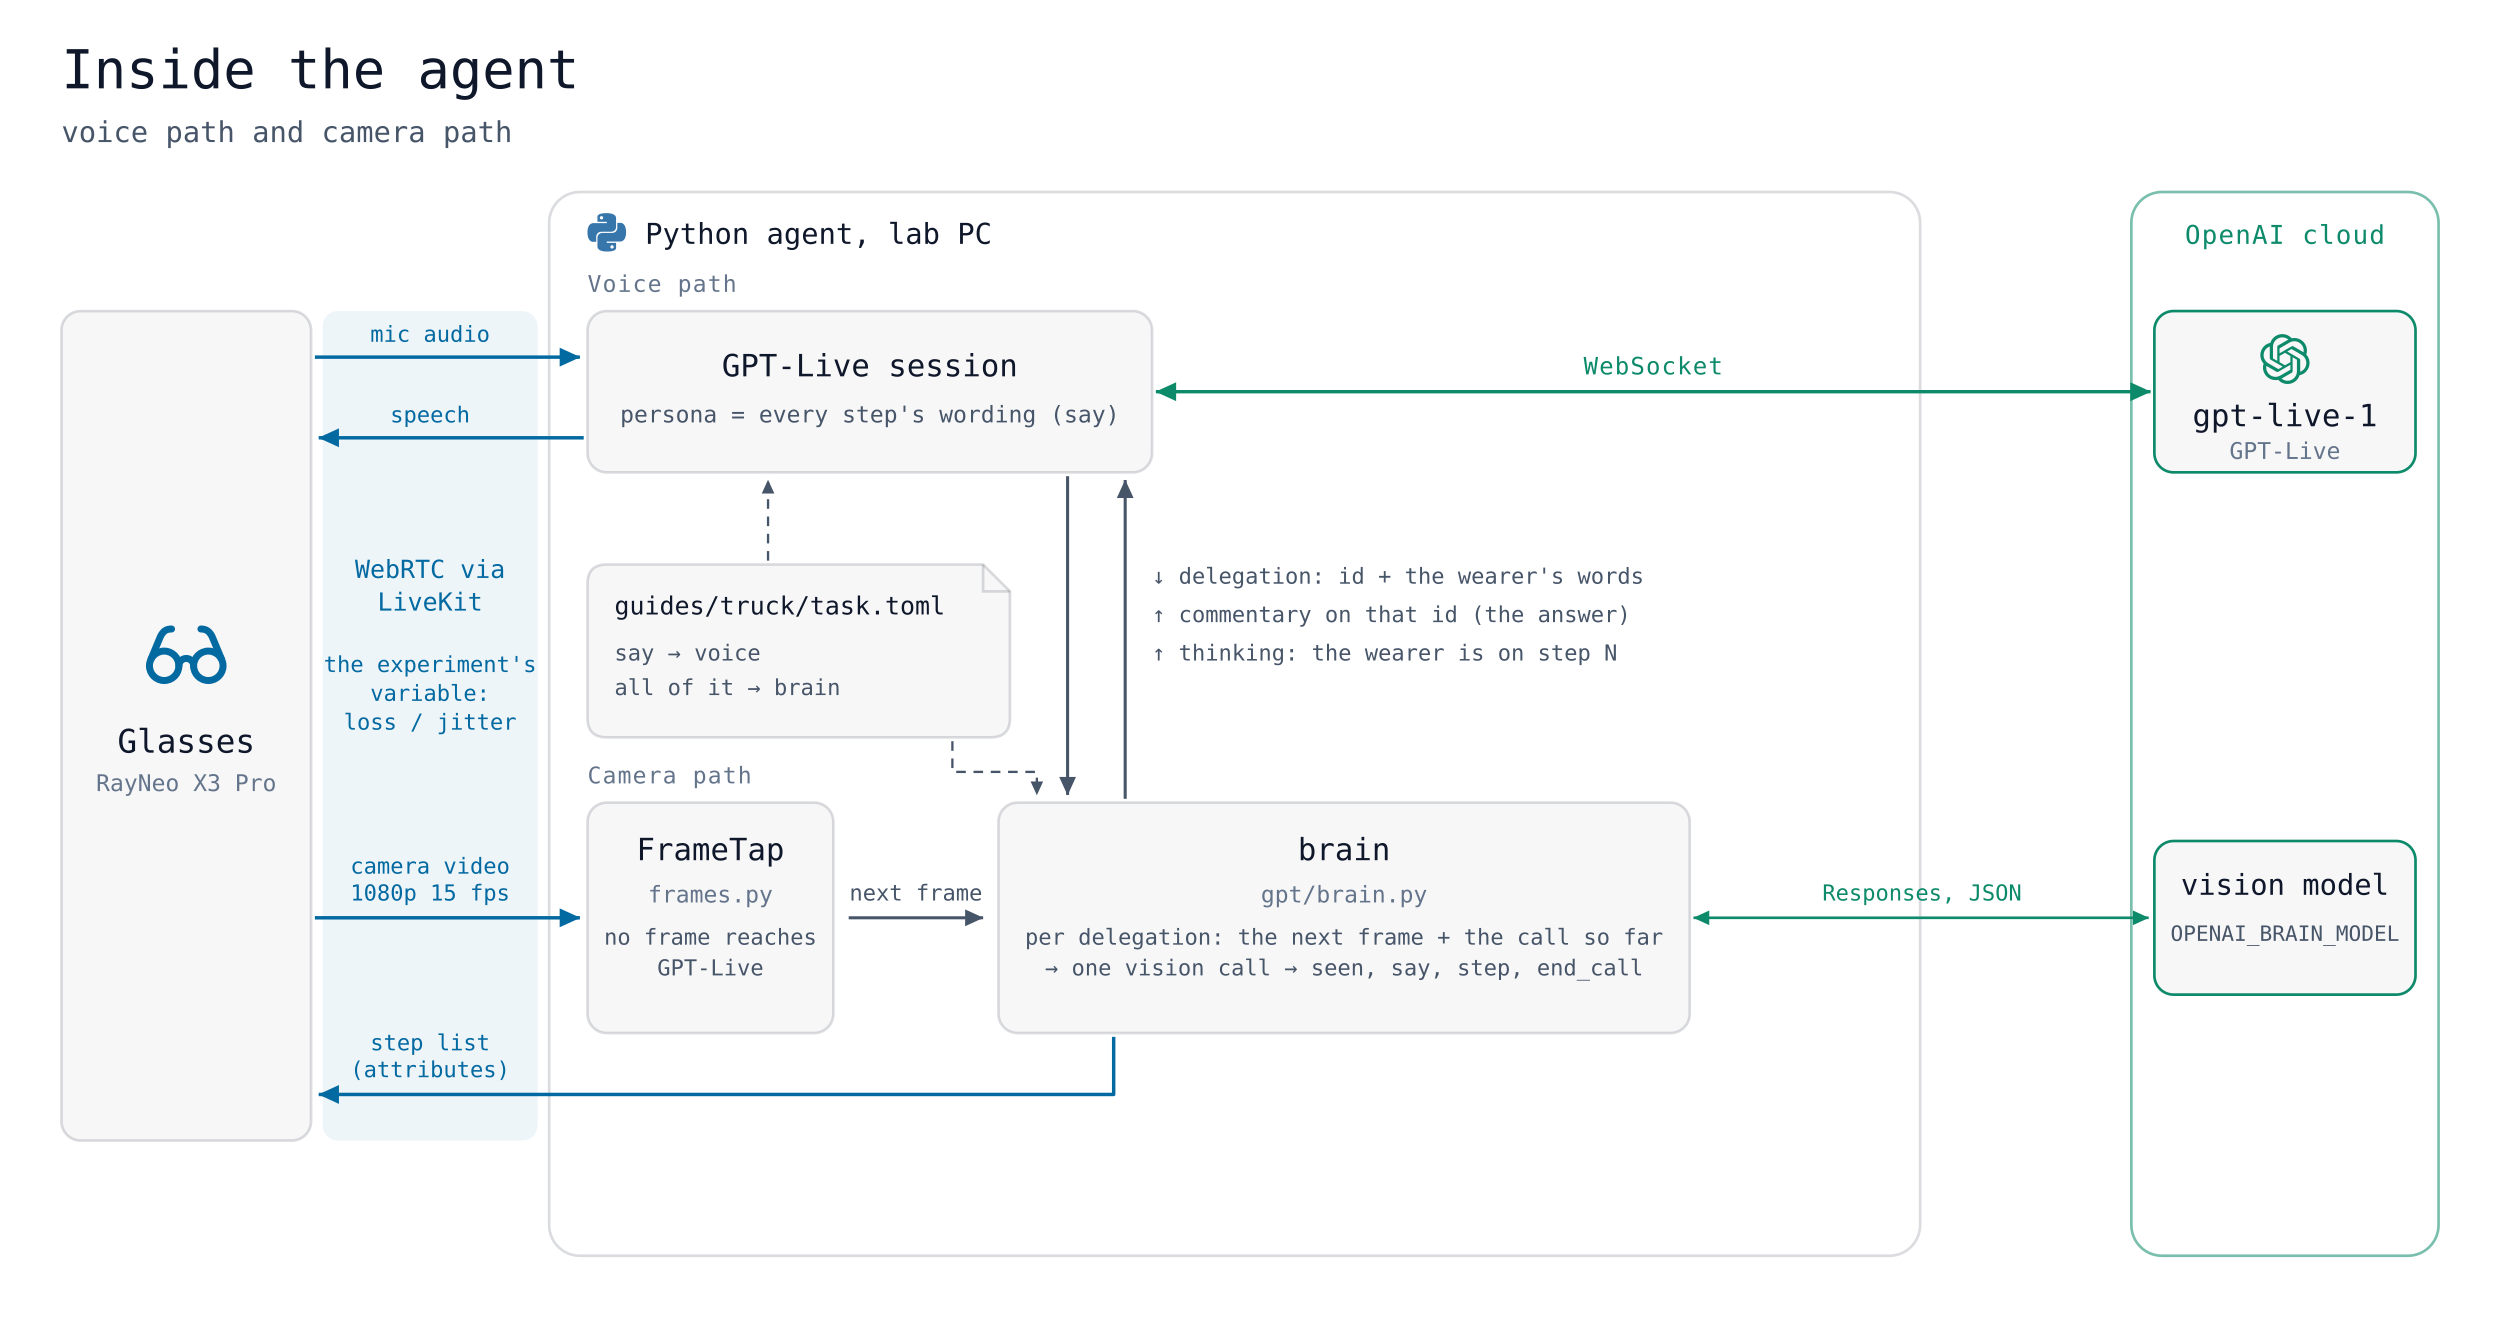
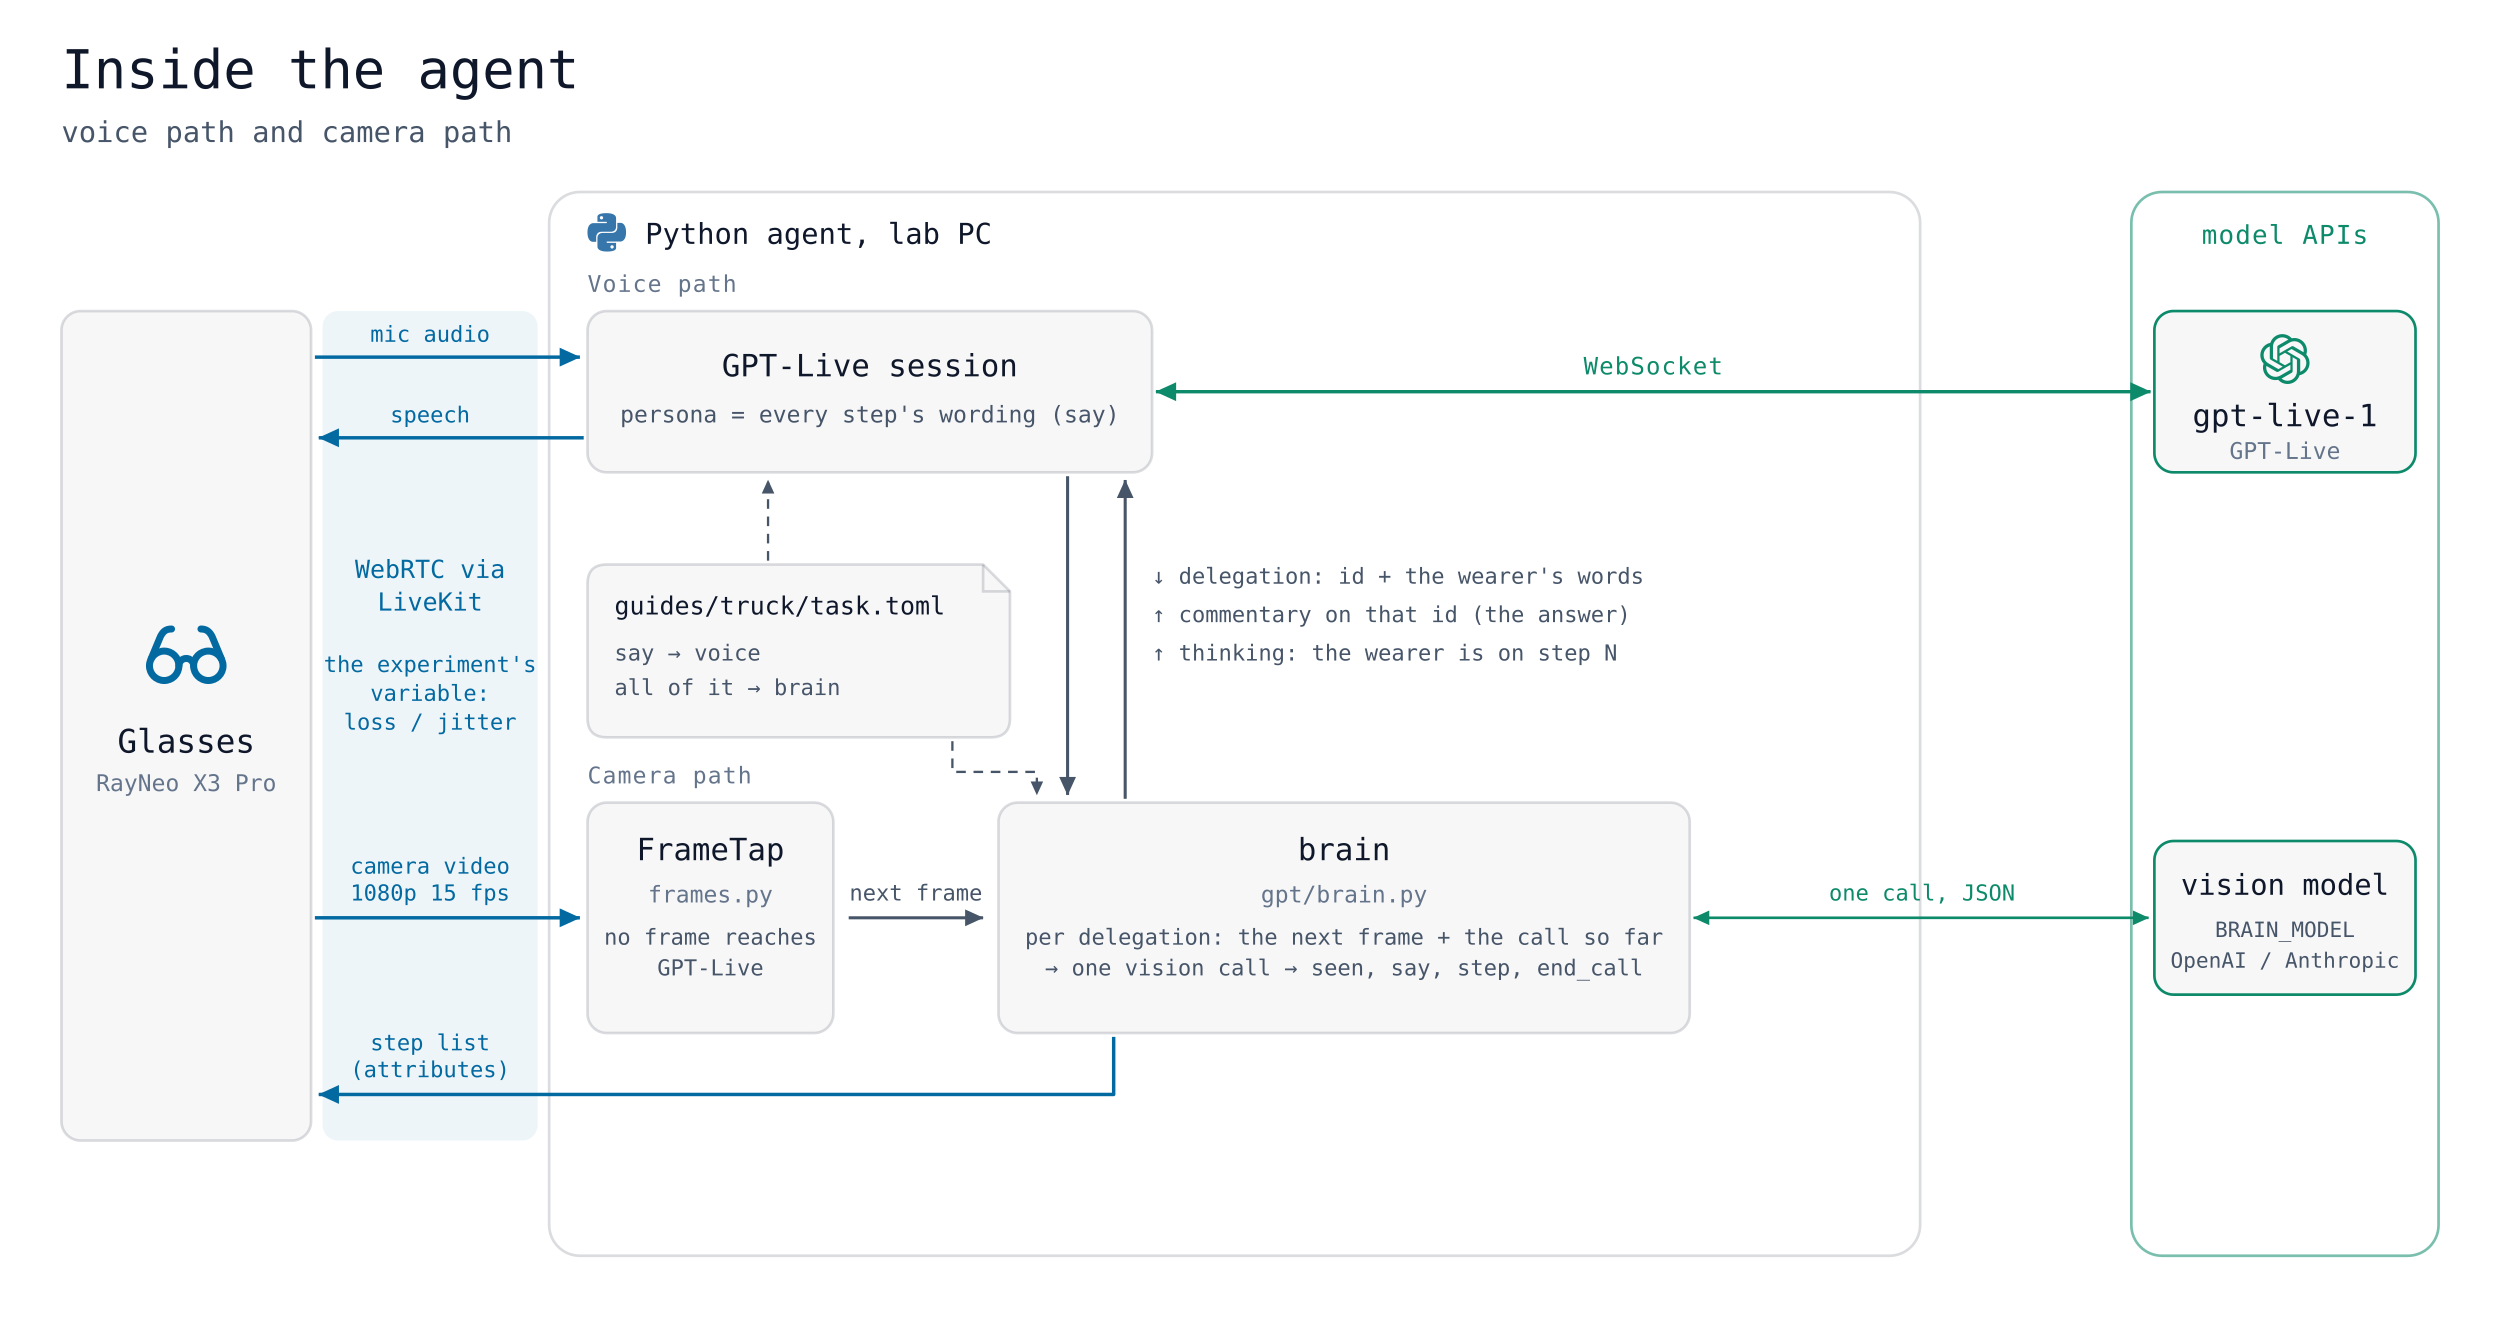
<svg xmlns="http://www.w3.org/2000/svg" width="1302" height="686" viewBox="0 0 1302 686" font-family="JetBrains Mono, Cascadia Mono, Consolas, monospace">
  <defs>
    <marker id="head" viewBox="0 0 10 10" refX="9" refY="5" markerWidth="6.5" markerHeight="6.5" orient="auto-start-reverse">
      <path d="M0 0.8 L9.2 5 L0 9.2 Z" fill="#0369a1" />
    </marker>
    <marker id="headm" viewBox="0 0 10 10" refX="9" refY="5" markerWidth="6.5" markerHeight="6.5" orient="auto-start-reverse">
      <path d="M0 0.8 L9.2 5 L0 9.2 Z" fill="#475569" />
    </marker>
    <marker id="headv" viewBox="0 0 10 10" refX="9" refY="5" markerWidth="6.5" markerHeight="6.5" orient="auto-start-reverse">
      <path d="M0 0.8 L9.2 5 L0 9.2 Z" fill="#0d8a6a" />
    </marker>
  </defs>
  <text x="32" y="46" font-size="28" fill="#0f172a" text-anchor="start">Inside the agent</text>
  <text x="32" y="74" font-size="15" fill="#475569" text-anchor="start">voice path and camera path</text>
  <rect x="32" y="162" width="130" height="432" rx="10" fill="#0f172a08" stroke="#0f172a26" stroke-width="1.4" />
  <g transform="translate(74.0,318) scale(1.91667)" fill="none" stroke="#0369a1" stroke-width="1.9" stroke-linecap="round" stroke-linejoin="round">
    <circle cx="6" cy="15" r="4" />
    <circle cx="18" cy="15" r="4" />
    <path d="M14 15a2 2 0 0 0-2-2 2 2 0 0 0-2 2" />
    <path d="M2.5 13 5 7c.7-1.3 1.4-2 3-2" />
    <path d="M21.5 13 19 7c-.7-1.3-1.5-2-3-2" />
  </g>
  <text x="97.0" y="392" font-size="17" fill="#0f172a" text-anchor="middle">Glasses</text>
  <text x="97.0" y="412" font-size="12" fill="#64748b" text-anchor="middle">RayNeo X3 Pro</text>
  <rect x="168" y="162" width="112" height="432" rx="8" fill="#0369a1" fill-opacity="0.07" />
  <text x="224.0" y="301" font-size="13" fill="#0369a1" text-anchor="middle">WebRTC via</text>
  <text x="224.0" y="318" font-size="13" fill="#0369a1" text-anchor="middle">LiveKit</text>
  <text x="224.0" y="350" font-size="11.5" fill="#0369a1" text-anchor="middle">the experiment's</text>
  <text x="224.0" y="365" font-size="11.5" fill="#0369a1" text-anchor="middle">variable:</text>
  <text x="224.0" y="380" font-size="11.5" fill="#0369a1" text-anchor="middle">loss / jitter</text>
  <rect x="286" y="100" width="714" height="554" rx="16" fill="none" stroke="#0f172a26" stroke-width="1.4" />
  <g transform="translate(306.0,111) scale(0.833333)" fill="#3776AB">
    <path d="M14.25.18l.9.2.73.26.59.3.45.32.34.34.25.34.16.33.1.3.04.26.02.2-.01.13V8.5l-.05.63-.13.55-.21.46-.26.38-.3.31-.33.25-.35.19-.35.14-.33.1-.3.07-.26.04-.21.02H8.77l-.69.05-.59.14-.5.22-.41.27-.33.32-.27.35-.2.36-.15.37-.1.35-.07.32-.04.27-.02.21v3.06H3.17l-.21-.03-.28-.07-.32-.12-.35-.18-.36-.26-.36-.36-.35-.46-.32-.59-.28-.73-.21-.88-.14-1.05-.05-1.23.06-1.22.16-1.04.24-.87.32-.71.36-.57.4-.44.42-.33.42-.24.4-.16.36-.1.32-.05.24-.01h.16l.06.01h8.16v-.83H6.18l-.01-2.75-.02-.37.05-.34.11-.31.17-.28.25-.26.31-.23.38-.2.44-.18.51-.15.58-.12.64-.1.71-.06.77-.04.84-.02 1.27.05zm-6.3 1.98l-.23.33-.08.41.08.41.23.34.33.22.41.09.41-.09.33-.22.23-.34.08-.41-.08-.41-.23-.33-.33-.22-.41-.09-.41.09zm13.09 3.95l.28.06.32.12.35.18.36.27.36.35.35.47.32.59.28.73.21.88.14 1.04.05 1.23-.06 1.23-.16 1.04-.24.86-.32.71-.36.57-.4.45-.42.33-.42.24-.4.16-.36.09-.32.05-.24.02-.16-.01h-8.22v.82h5.84l.01 2.76.02.36-.05.34-.11.31-.17.29-.25.25-.31.24-.38.2-.44.17-.51.15-.58.13-.64.09-.71.07-.77.04-.84.01-1.27-.04-1.07-.14-.9-.2-.73-.25-.59-.3-.45-.33-.34-.34-.25-.34-.16-.33-.1-.3-.04-.25-.02-.2.01-.13v-5.34l.05-.64.13-.54.21-.46.26-.38.3-.32.33-.24.35-.2.35-.14.33-.1.3-.06.26-.04.21-.02.13-.01h5.84l.69-.05.59-.14.5-.21.41-.28.33-.32.27-.35.2-.36.15-.36.1-.35.07-.32.04-.28.02-.21V6.07h2.09l.14.01zm-6.47 14.25l-.23.33-.08.41.08.41.23.33.33.23.41.08.41-.08.33-.23.23-.33.08-.41-.08-.41-.23-.33-.33-.23-.41-.08-.41.08z" />
  </g>
  <text x="336" y="127" font-size="15" fill="#0f172a" text-anchor="start">Python agent, lab PC</text>
  <text x="306" y="152" font-size="12" fill="#64748b" text-anchor="start" letter-spacing="0.6">Voice path</text>
  <text x="306" y="408" font-size="12" fill="#64748b" text-anchor="start" letter-spacing="0.6">Camera path</text>
  <rect x="306" y="162" width="294" height="84" rx="10" fill="#0f172a08" stroke="#0f172a26" stroke-width="1.4" />
  <text x="453.0" y="196" font-size="16" fill="#0f172a" text-anchor="middle">GPT-Live session</text>
  <text x="453.0" y="220" font-size="12" fill="#475569" text-anchor="middle">persona = every step's wording (say)</text>
  <rect x="306" y="418" width="128" height="120" rx="10" fill="#0f172a08" stroke="#0f172a26" stroke-width="1.4" />
  <text x="370.0" y="448" font-size="16" fill="#0f172a" text-anchor="middle">FrameTap</text>
  <text x="370.0" y="470" font-size="12" fill="#64748b" text-anchor="middle">frames.py</text>
  <text x="370.0" y="492" font-size="11.5" fill="#475569" text-anchor="middle">no frame reaches</text>
  <text x="370.0" y="508" font-size="11.5" fill="#475569" text-anchor="middle">GPT-Live</text>
  <rect x="520" y="418" width="360" height="120" rx="10" fill="#0f172a08" stroke="#0f172a26" stroke-width="1.4" />
  <text x="700.0" y="448" font-size="16" fill="#0f172a" text-anchor="middle">brain</text>
  <text x="700.0" y="470" font-size="12" fill="#64748b" text-anchor="middle">gpt/brain.py</text>
  <text x="700.0" y="492" font-size="11.5" fill="#475569" text-anchor="middle">per delegation: the next frame + the call so far</text>
  <text x="700.0" y="508" font-size="11.5" fill="#475569" text-anchor="middle">→ one vision call → seen, say, step, end_call</text>
  <path d="M442 478.0 L512 478.0" fill="none" stroke="#475569" stroke-width="1.6" stroke-linejoin="round" marker-end="url(#headm)" />
  <text x="477.0" y="469.0" font-size="11.5" fill="#475569" text-anchor="middle">next frame</text>
  <path d="M316 294 H512 L526 308 V374 Q526 384 516 384 H316 Q306 384 306 374 V304 Q306 294 316 294 Z" fill="#0f172a08" stroke="#0f172a26" stroke-width="1.4" />
  <path d="M512 294 V308 H526" fill="none" stroke="#0f172a26" stroke-width="1.4" />
  <text x="320" y="320" font-size="13" fill="#0f172a" text-anchor="start">guides/truck/task.toml</text>
  <text x="320" y="344" font-size="11.5" fill="#475569" text-anchor="start">say → voice</text>
  <text x="320" y="362" font-size="11.5" fill="#475569" text-anchor="start">all of it → brain</text>
  <path d="M400 292 L400 250" fill="none" stroke="#475569" stroke-width="1.2" stroke-linejoin="round" stroke-dasharray="5 4" marker-end="url(#headm)" />
  <path d="M496 386 L496 402 L540 402 L540 414" fill="none" stroke="#475569" stroke-width="1.2" stroke-linejoin="round" stroke-dasharray="5 4" marker-end="url(#headm)" />
  <path d="M556 248 L556 414" fill="none" stroke="#475569" stroke-width="1.6" stroke-linejoin="round" marker-end="url(#headm)" />
  <path d="M586 416 L586 250" fill="none" stroke="#475569" stroke-width="1.6" stroke-linejoin="round" marker-end="url(#headm)" />
  <text x="600" y="304" font-size="11.5" fill="#475569" text-anchor="start">↓ delegation: id + the wearer's words</text>
  <text x="600" y="324" font-size="11.5" fill="#475569" text-anchor="start">↑ commentary on that id (the answer)</text>
  <text x="600" y="344" font-size="11.5" fill="#475569" text-anchor="start">↑ thinking: the wearer is on step N</text>
  <path d="M164 186 L302 186" fill="none" stroke="#0369a1" stroke-width="1.8" stroke-linejoin="round" marker-end="url(#head)" />
  <text x="224.0" y="178" font-size="11.5" fill="#0369a1" text-anchor="middle">mic audio</text>
  <path d="M304 228 L166 228" fill="none" stroke="#0369a1" stroke-width="1.8" stroke-linejoin="round" marker-end="url(#head)" />
  <text x="224.0" y="220" font-size="11.5" fill="#0369a1" text-anchor="middle">speech</text>
  <path d="M164 478.0 L302 478.0" fill="none" stroke="#0369a1" stroke-width="1.8" stroke-linejoin="round" marker-end="url(#head)" />
  <text x="224.0" y="455.0" font-size="11.5" fill="#0369a1" text-anchor="middle">camera video</text>
  <text x="224.0" y="469.0" font-size="11.5" fill="#0369a1" text-anchor="middle">1080p 15 fps</text>
  <path d="M580 540 L580 570 L166 570" fill="none" stroke="#0369a1" stroke-width="1.8" stroke-linejoin="round" marker-end="url(#head)" />
  <text x="224.0" y="547" font-size="11.5" fill="#0369a1" text-anchor="middle">step list</text>
  <text x="224.0" y="561" font-size="11.5" fill="#0369a1" text-anchor="middle">(attributes)</text>
  <rect x="1110" y="100" width="160" height="554" rx="16" fill="none" stroke="#0d8a6a" stroke-opacity="0.55" stroke-width="1.4" />
-   <text x="1190.0" y="127" font-size="13.5" fill="#0d8a6a" text-anchor="middle" letter-spacing="0.6">OpenAI cloud</text>
+   <text x="1190.0" y="127" font-size="13.5" fill="#0d8a6a" text-anchor="middle" letter-spacing="0.6">model APIs</text>
  <rect x="1122" y="162" width="136" height="84" rx="10" fill="#0f172a08" stroke="#0d8a6a" stroke-width="1.4" />
  <g transform="translate(1177.0,174) scale(1.08333)" fill="#0d8a6a">
    <path d="M22.282 9.821a5.985 5.985 0 0 0-.516-4.911 6.046 6.046 0 0 0-6.51-2.9A6.065 6.065 0 0 0 4.981 4.182a5.985 5.985 0 0 0-3.998 2.9 6.046 6.046 0 0 0 .743 7.097 5.98 5.98 0 0 0 .511 4.911 6.051 6.051 0 0 0 6.515 2.9A5.985 5.985 0 0 0 13.26 24a6.056 6.056 0 0 0 5.772-4.206 5.989 5.989 0 0 0 3.998-2.9 6.056 6.056 0 0 0-.748-7.073zm-9.022 12.608a4.476 4.476 0 0 1-2.876-1.041l.142-.08 4.778-2.758a.795.795 0 0 0 .393-.681v-6.737l2.02 1.169a.071.071 0 0 1 .038.052v5.583a4.504 4.504 0 0 1-4.495 4.494zm-9.661-4.125a4.471 4.471 0 0 1-.535-3.014l.142.085 4.783 2.758a.771.771 0 0 0 .781 0l5.843-3.369v2.332a.08.08 0 0 1-.033.061L9.74 19.95a4.499 4.499 0 0 1-6.141-1.646zM2.341 7.896a4.485 4.485 0 0 1 2.365-1.973V11.6a.766.766 0 0 0 .388.676l5.814 3.354-2.02 1.169a.076.076 0 0 1-.071 0l-4.83-2.787A4.504 4.504 0 0 1 2.341 7.872zm16.596 3.856L13.104 8.364 15.119 7.2a.076.076 0 0 1 .071 0l4.83 2.791a4.494 4.494 0 0 1-.676 8.104v-5.677a.79.79 0 0 0-.407-.667zm2.011-3.023l-.142-.085-4.774-2.782a.776.776 0 0 0-.785 0L9.409 9.23V6.897a.066.066 0 0 1 .028-.061l4.83-2.787a4.499 4.499 0 0 1 6.68 4.66zM8.306 12.863l-2.02-1.164a.08.08 0 0 1-.038-.057V6.074a4.499 4.499 0 0 1 7.376-3.454l-.142.081L8.704 5.459a.795.795 0 0 0-.393.681zm1.098-2.365l2.602-1.5 2.607 1.5v2.999l-2.597 1.5-2.607-1.5Z" />
  </g>
  <text x="1190.0" y="222" font-size="16" fill="#0f172a" text-anchor="middle">gpt-live-1</text>
  <text x="1190.0" y="239" font-size="12" fill="#64748b" text-anchor="middle">GPT-Live</text>
  <rect x="1122" y="438.0" width="136" height="80" rx="10" fill="#0f172a08" stroke="#0d8a6a" stroke-width="1.4" />
  <text x="1190.0" y="466.0" font-size="15" fill="#0f172a" text-anchor="middle">vision model</text>
-   <text x="1190.0" y="490.0" font-size="11" fill="#475569" text-anchor="middle">OPENAI_BRAIN_MODEL</text>
+   <text x="1190.0" y="488.0" font-size="11" fill="#475569" text-anchor="middle">BRAIN_MODEL</text>
+   <text x="1190.0" y="504.0" font-size="11" fill="#475569" text-anchor="middle">OpenAI / Anthropic</text>
  <path d="M602 204.0 L1120 204.0" fill="none" stroke="#0d8a6a" stroke-width="1.8" stroke-linejoin="round" marker-start="url(#headv)" marker-end="url(#headv)" />
  <text x="861.0" y="195.0" font-size="12.5" fill="#0d8a6a" text-anchor="middle" letter-spacing="0.6">WebSocket</text>
  <path d="M882 478.0 L1119 478.0" fill="none" stroke="#0d8a6a" stroke-width="1.4" stroke-linejoin="round" marker-start="url(#headv)" marker-end="url(#headv)" />
-   <text x="1001.0" y="469.0" font-size="11.5" fill="#0d8a6a" text-anchor="middle">Responses, JSON</text>
+   <text x="1001.0" y="469.0" font-size="11.5" fill="#0d8a6a" text-anchor="middle">one call, JSON</text>
</svg>
